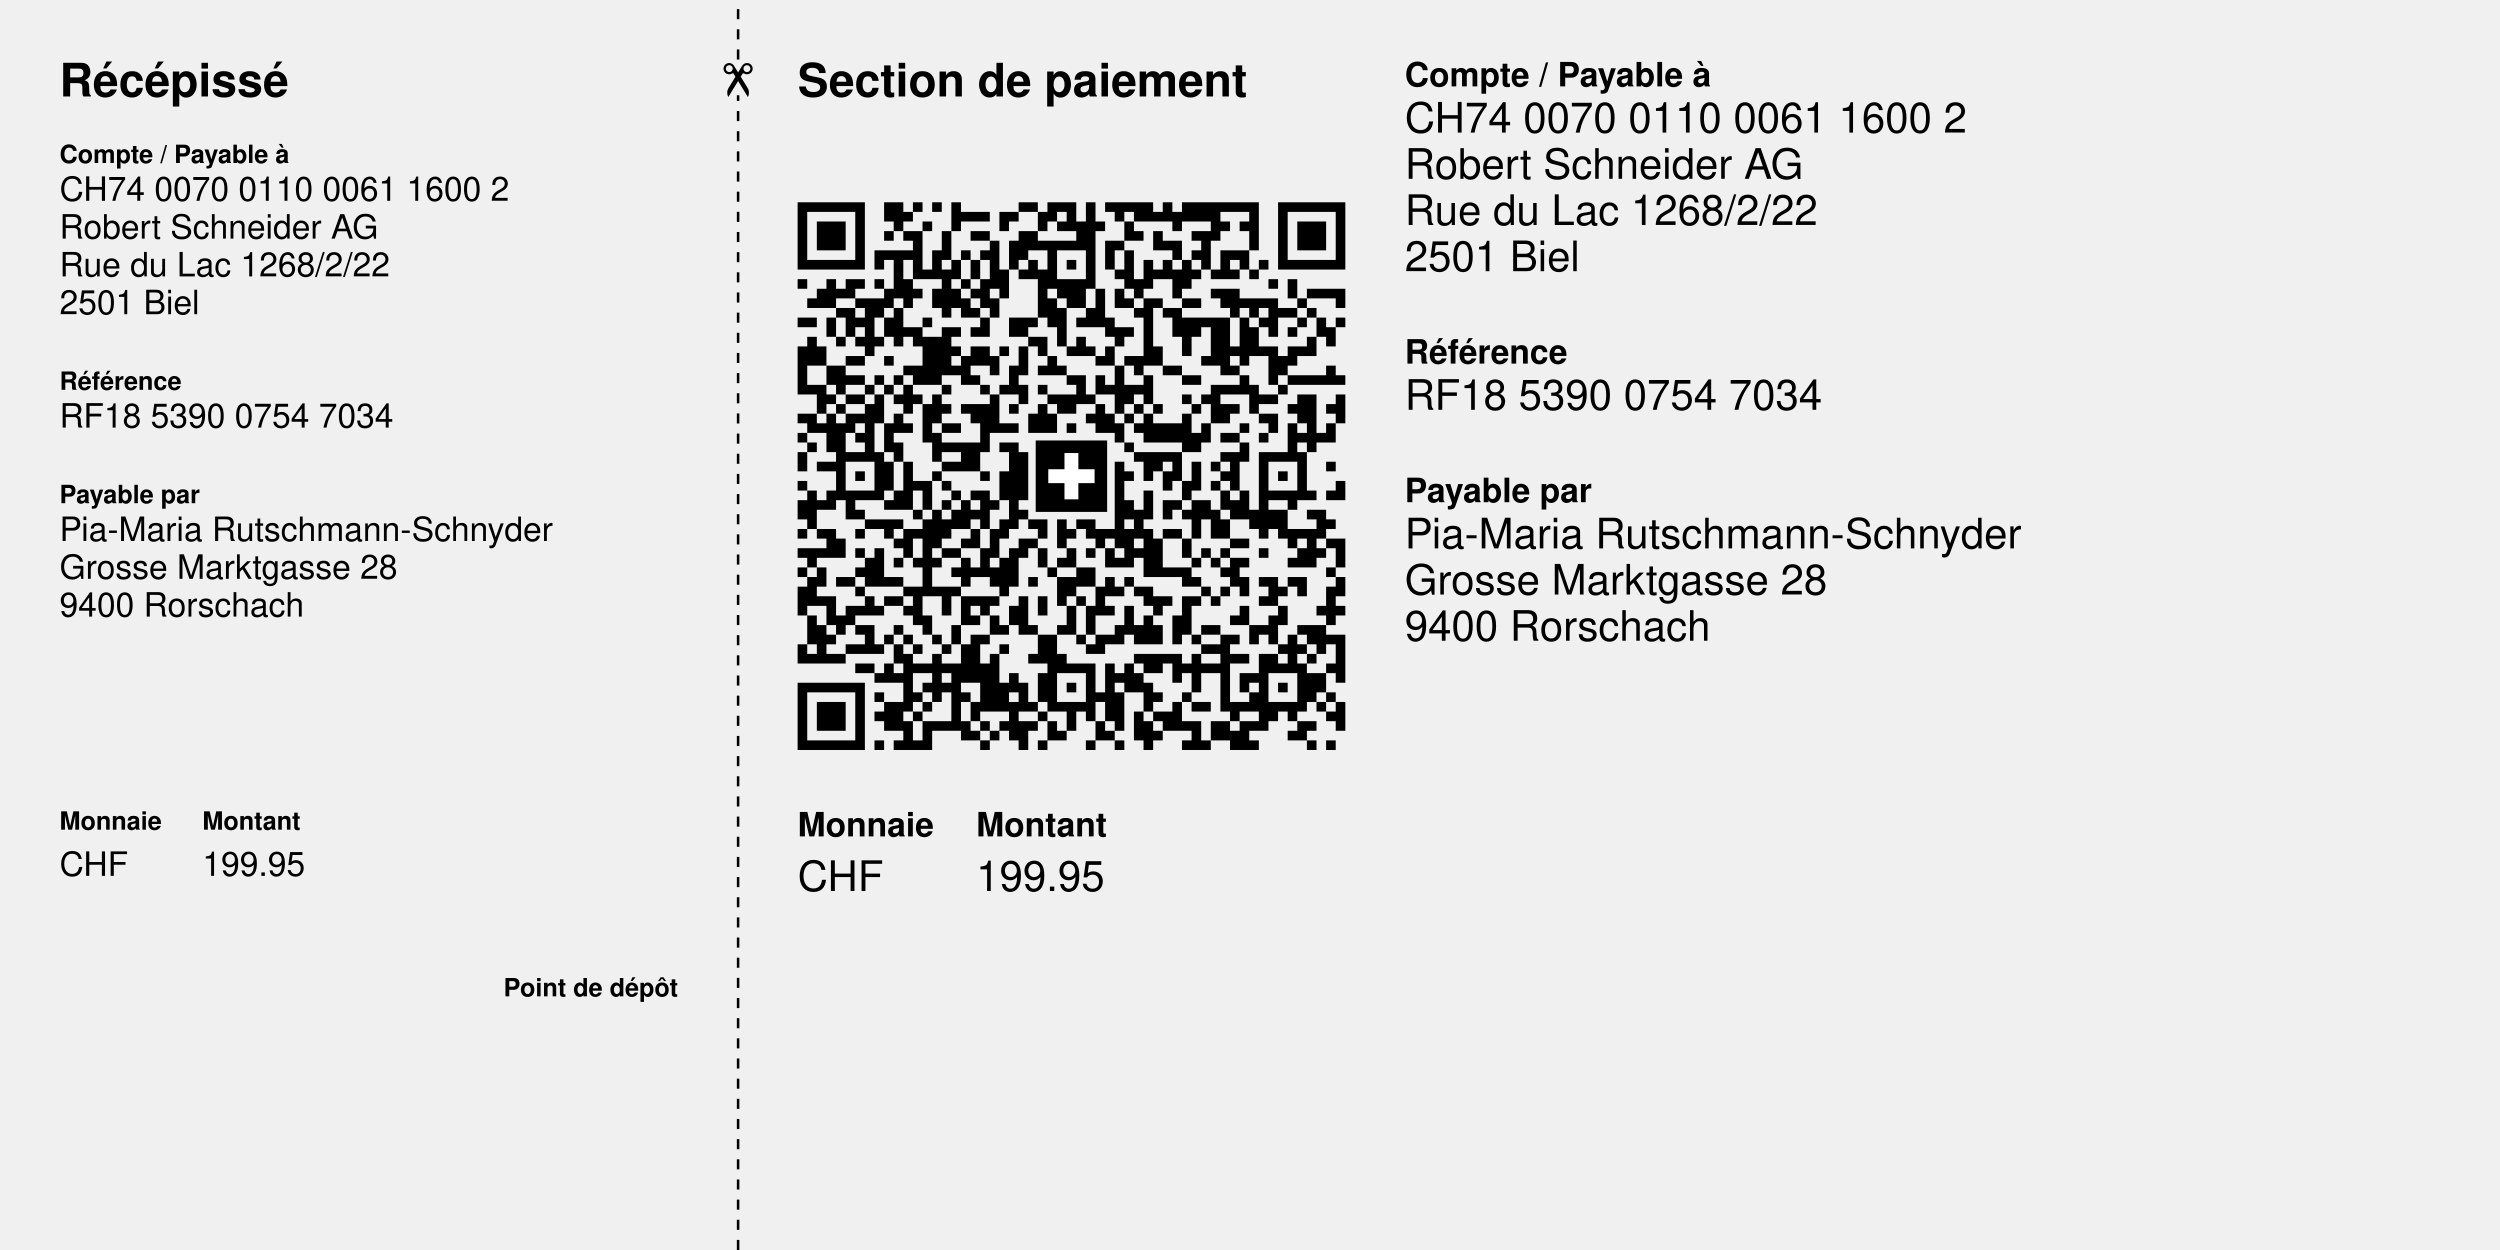
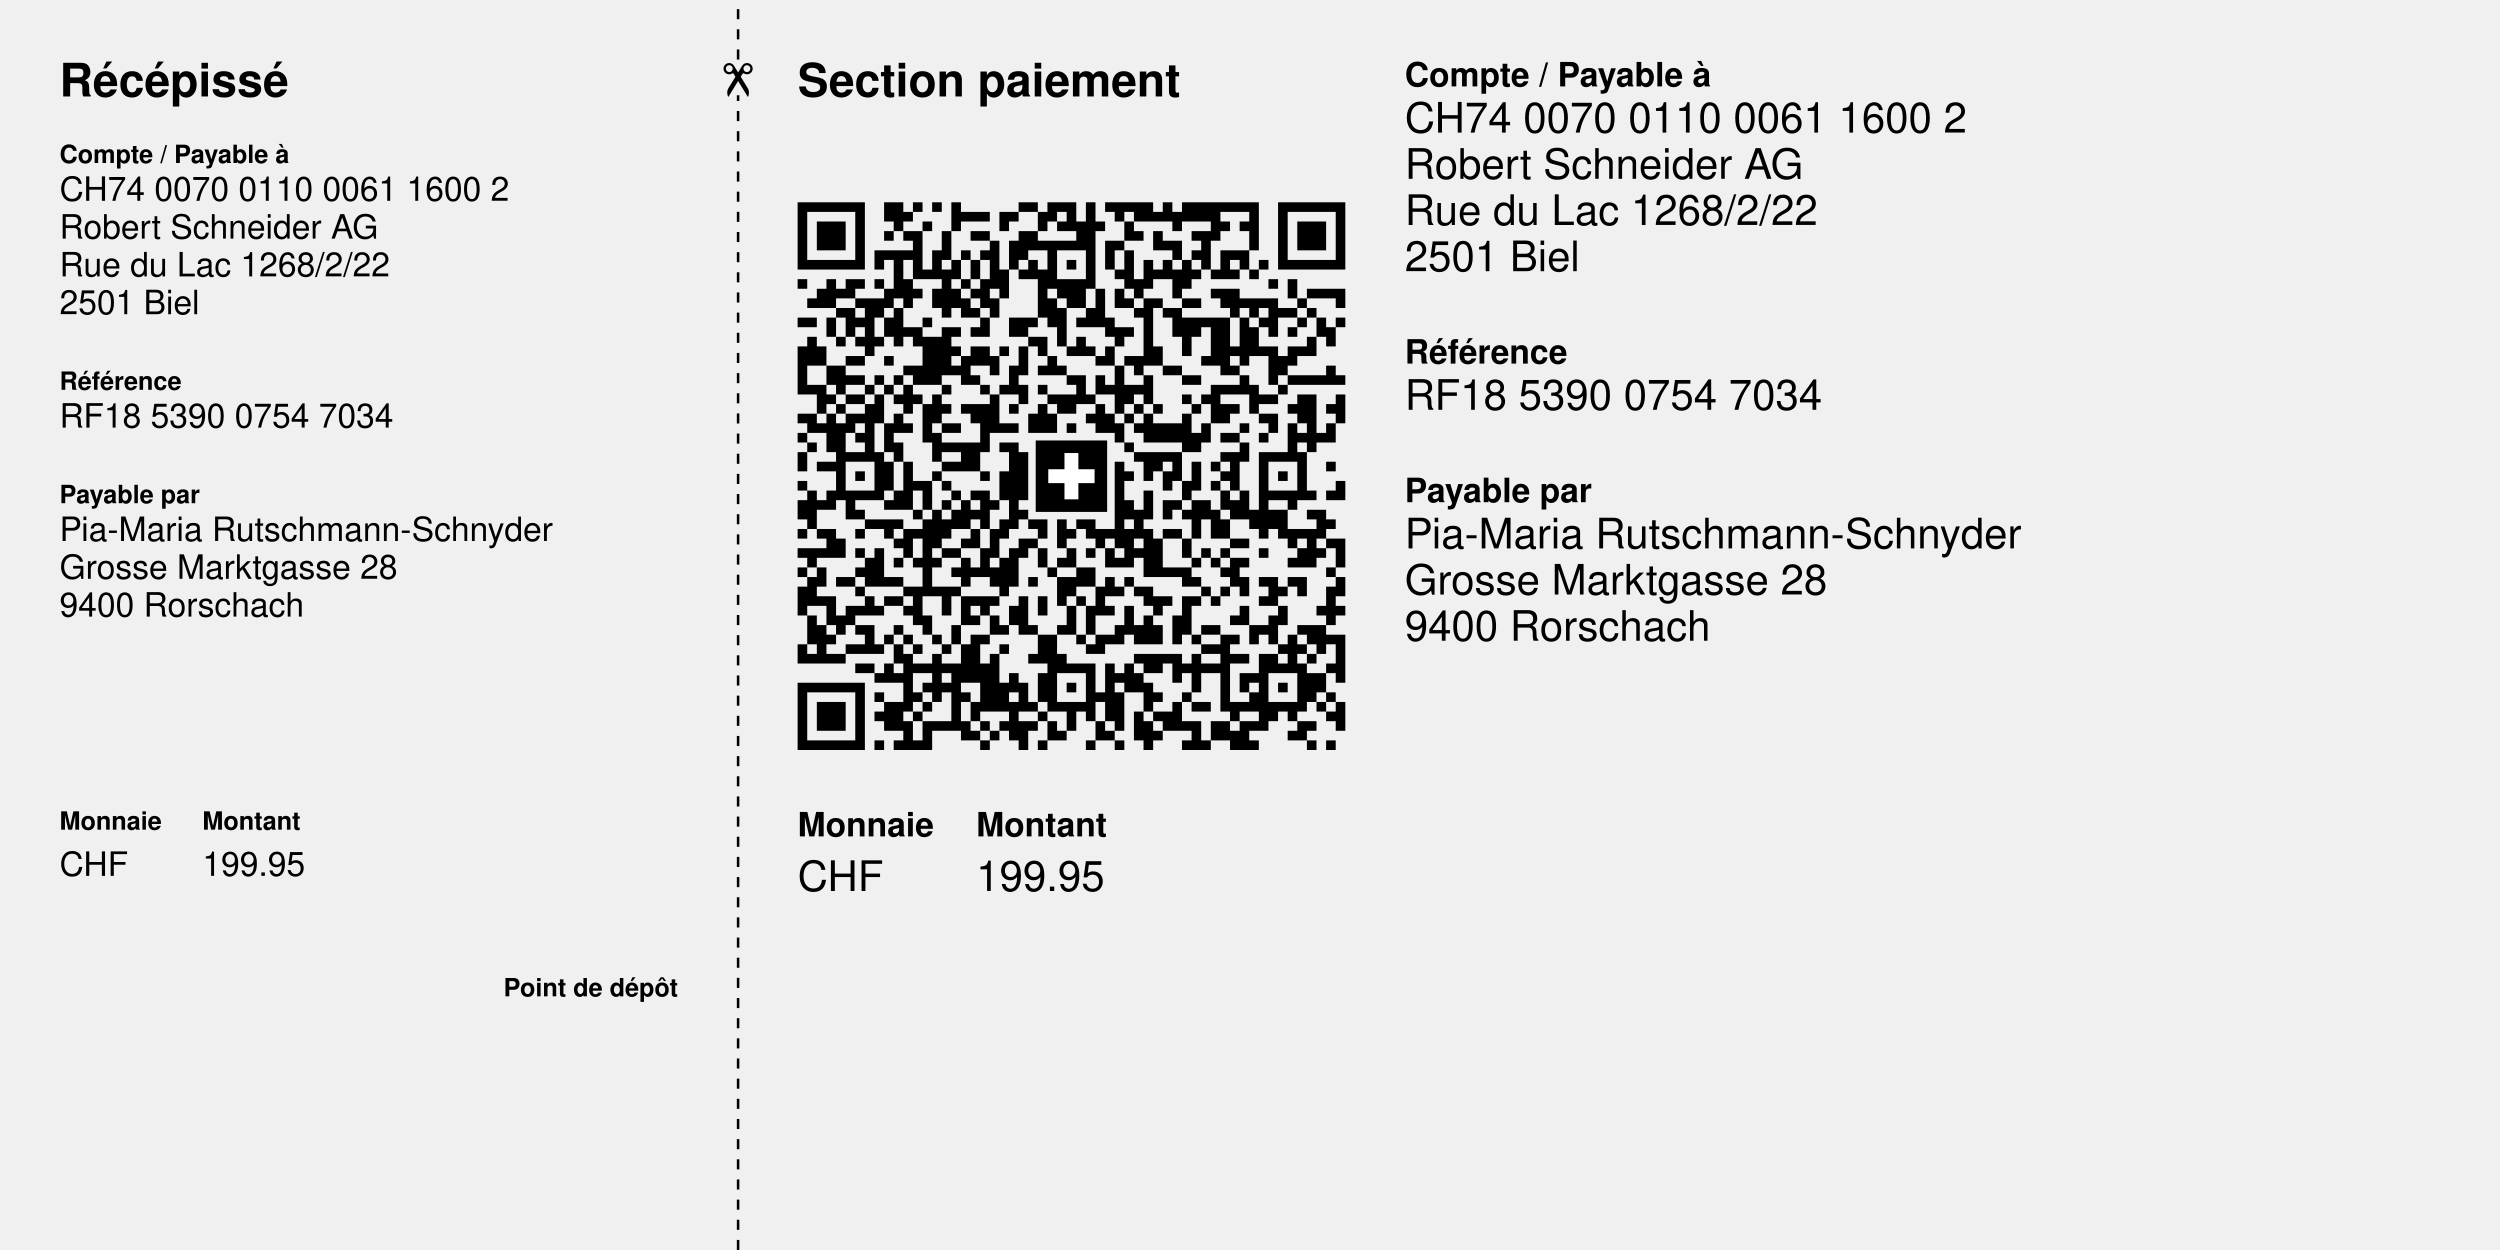
<svg xmlns="http://www.w3.org/2000/svg" width="210mm" height="105mm" version="1.1" viewBox="0 0 595.276 297.638">
  <g font-family="Helvetica,Arial,&quot;Liberation Sans&quot;" transform="translate(0 297.638)">
    <g transform="translate(189.921 -0)">
-       <text x="0" y="-274.665" font-size="11" font-weight="bold">Section de paiement</text>
+       <text x="0" y="-274.665" font-size="11" font-weight="bold">Section paiement</text>
    </g>
    <g transform="translate(189.921 -119.055) scale(2.288)">
      <path d="M0,-57h7v1h-7zm9,0h2v2h-2zm3,0h1v1h-1zm2,0h1v1h-1zm2,0h1v3h-1zm7,0h2v1h-2z m3,0h3v1h-3zm4,0h1v9h-1zm2,0h5v1h-5zm6,0h1v2h-1zm2,0h8v1h-8zm10,0h7v1h-7z m-50,1h1v6h-1zm6,0h1v6h-1zm5,0h1v1h-1zm6,0h3v1h-3zm4,0h2v1h-2zm4,0h2v1h-2z m3,0h1v2h-1zm5,0h1v1h-1zm2,0h3v1h-3zm4,0h5v1h-5zm8,0h1v4h-1zm3,0h1v6h-1z m6,0h1v6h-1zm-54,1h3v3h-3zm8,0h1v1h-1zm3,0h1v1h-1zm8,0h1v1h-1zm4,0h1v1h-1z m2,0h1v1h-1zm2,0h1v3h-1zm2,0h1v1h-1zm3,0h1v2h-1zm5,0h1v1h-1zm4,0h2v1h-2z m3,0h1v1h-1zm6,0h3v3h-3zm-43,1h1v1h-1zm2,0h2v1h-2zm4,0h1v3h-1zm3,0h2v1h-2z m5,0h2v2h-2zm12,0h1v1h-1zm2,0h1v2h-1zm4,0h3v1h-3zm-29,1h1v4h-1zm8,0h1v5h-1z m2,0h1v3h-1zm3,0h4v1h-4zm7,0h1v3h-1zm1,0h1v1h-1zm5,0h2v1h-2zm4,0h1v3h-1z m-34,1h4v1h-4zm6,0h1v3h-1zm3,0h1v1h-1zm2,0h1v1h-1zm4,0h1v1h-1zm3,0h1v4h-1z m8,0h1v4h-1zm5,0h1v1h-1zm2,0h1v1h-1zm3,0h3v1h-3zm-43,1h5v1h-5zm7,0h1v1h-1z m2,-0h1v4h-1zm6,0h1v2h-1zm2,0h1v2h-1zm6,0h1v2h-1zm4,0h1v1h-1zm8,0h1v3h-1z m2,0h1v2h-1zm2,0h1v3h-1zm4,0h1v2h-1zm2,0h1v1h-1zm2,0h1v1h-1zm3,0h5v1h-5z m-38,1h1v1h-1zm2,0h1v5h-1zm6,-0h1v3h-1zm2,0h1v1h-1zm2,0h1v5h-1zm8,0h1v1h-1z m4,0h1v1h-1zm2,-0h1v3h-1zm2,0h1v1h-1zm2,0h1v1h-1zm2,0h1v1h-1zm2,0h1v1h-1z m-47,1h1v1h-1zm3,-0h1v3h-1zm2,0h2v1h-2zm3,0h1v1h-1zm3,-0h1v3h-1zm6,0h1v1h-1z m2,-0h1v3h-1zm8,0h3v2h-3zm8,0h1v2h-1zm14,0h1v1h-1zm2,-0h1v2h-1zm-49,1h1v2h-1z m2,0h2v1h-2zm5,0h1v2h-1zm3,0h1v1h-1zm2,0h1v2h-1zm2,0h1v2h-1zm2,0h1v1h-1z m13,0h1v4h-1zm2,-0h1v2h-1zm10,0h3v1h-3zm10,0h4v1h-4zm-52,1h1v1h-1zm5,0h3v1h-3z m11,0h1v2h-1zm3,0h1v2h-1zm6,0h1v3h-1zm2,-0h2v1h-2zm6,0h1v1h-1zm2,0h1v7h-1z m1,0h1v1h-1zm3,0h2v1h-2zm4,0h6v1h-6zm8,0h1v1h-1zm4,0h1v1h-1zm-52,1h2v1h-2z m3,0h1v5h-1zm1,0h1v1h-1zm2,0h1v4h-1zm8,0h1v1h-1zm9,0h1v4h-1zm3,0h1v2h-1z m5,0h1v1h-1zm3,0h2v1h-2zm7,0h1v1h-1zm2,0h1v1h-1zm2,0h3v1h-3zm4,0h1v1h-1z m-53,1h2v1h-2zm3,0h1v2h-1zm2,0h2v1h-2zm4,0h1v2h-1zm4,0h1v1h-1zm6,0h1v2h-1z m3,0h2v2h-2zm2,0h1v1h-1zm5,0h1v1h-1zm3,0h1v2h-1zm7,0h6v1h-6zm7,-0h1v5h-1z m2,0h2v1h-2zm4,0h1v1h-1zm2,0h1v2h-1zm2,0h1v1h-1zm-51,1h1v1h-1zm6,0h2v1h-2z m4,-0h1v5h-1zm1,0h1v1h-1zm2,0h1v1h-1zm15,0h2v1h-2zm6,0h3v1h-3zm4,-0h2v4h-2z m4,0h1v3h-1zm2,0h1v1h-1zm2,0h1v1h-1zm4,0h1v2h-1zm-54,1h1v3h-1zm3,0h1v1h-1z m2,0h1v1h-1zm2,0h1v1h-1zm4,0h3v1h-3zm12,0h2v1h-2zm5,0h1v2h-1zm4,0h1v1h-1z m7,0h1v2h-1zm13,0h1v2h-1zm-53,1h1v5h-1zm2,0h1v2h-1zm11,0h2v4h-2zm3,0h1v1h-1z m2,-0h2v2h-2zm3,0h1v1h-1zm2,-0h1v3h-1zm2,0h1v1h-1zm3,0h1v1h-1zm2,0h1v1h-1z m2,-0h1v2h-1zm5,0h1v2h-1zm8,0h1v1h-1zm3,0h2v1h-2zm3,0h2v1h-2zm-46,1h2v1h-2z m4,0h1v1h-1zm8,0h1v3h-1zm3,0h1v2h-1zm6,0h1v2h-1zm5,0h1v1h-1zm3,0h2v1h-2z m8,0h1v1h-1zm7,0h2v2h-2zm2,0h1v1h-1zm-48,1h2v2h-2zm8,0h2v1h-2zm5,0h1v1h-1z m6,0h1v3h-1zm3,0h1v1h-1zm2,0h1v1h-1zm6,0h1v5h-1zm2,0h1v1h-1zm3,0h2v1h-2z m6,0h2v1h-2zm11,0h1v2h-1zm-50,1h2v1h-2zm3,0h1v1h-1zm2,0h1v1h-1zm2,0h1v1h-1z m6,0h1v1h-1zm10,0h2v1h-2zm3,0h1v2h-1zm5,0h1v3h-1zm4,0h2v1h-2zm6,0h1v2h-1z m3,0h1v1h-1zm2,0h4v1h-4zm5,0h1v1h-1zm-55,1h2v1h-2zm3,0h1v1h-1zm3,0h1v1h-1z m2,0h1v1h-1zm2,0h1v3h-1zm4,0h1v1h-1zm4,0h1v1h-1zm2,0h1v1h-1zm2,0h1v2h-1z m2,0h1v1h-1zm4,0h1v2h-1zm3,0h1v1h-1zm2,0h2v1h-2zm9,0h1v4h-1zm1,0h2v1h-2z m3,0h1v3h-1zm3,0h1v1h-1zm-48,1h2v1h-2zm3,0h2v1h-2zm3,0h1v3h-1zm2,0h1v1h-1z m2,0h1v1h-1zm2,0h1v3h-1zm6,0h1v4h-1zm6,0h3v1h-3zm4,0h1v1h-1zm4,0h1v1h-1z m6,0h1v1h-1zm2,0h1v1h-1zm6,0h2v1h-2zm4,0h2v3h-2zm4,0h1v3h-1zm-54,1h1v1h-1z m2,0h1v1h-1zm3,0h1v6h-1zm6,0h1v4h-1zm2,0h1v1h-1zm2,0h3v1h-3zm5,0h1v1h-1z m3,0h1v3h-1zm2,0h2v1h-2zm4,0h1v3h-1zm4,0h1v1h-1zm2,0h1v1h-1zm4,0h1v1h-1z m3,0h2v1h-2zm7,0h1v1h-1zm4,0h1v1h-1zm-55,1h2v1h-2zm3,0h1v4h-1zm2,0h2v1h-2z m5,0h1v2h-1zm8,0h2v1h-2zm6,0h1v2h-1zm2,0h1v2h-1zm4,0h1v1h-1zm2,0h1v2h-1z m2,0h1v1h-1zm2,0h1v3h-1zm4,0h1v4h-1zm4,0h1v1h-1zm4,0h2v1h-2zm-47,1h2v1h-2z m3,0h1v8h-1zm1,0h1v1h-1zm4,0h1v3h-1zm2,0h1v1h-1zm4,0h2v1h-2zm4,0h1v3h-1z m2,0h2v1h-2zm7,0h1v1h-1zm5,0h1v2h-1zm2,0h1v1h-1zm2,0h3v2h-3zm5,0h1v2h-1z m4,0h1v1h-1zm3,0h1v1h-1zm2,0h1v4h-1zm2,0h1v3h-1zm2,0h1v2h-1zm-55,1h1v1h-1z m6,0h1v1h-1zm8,0h1v3h-1zm27,0h1v2h-1zm3,0h2v1h-2zm4,0h1v1h-1zm4,0h1v1h-1z m2,0h1v1h-1zm-53,1h1v1h-1zm9,0h1v2h-1zm5,0h4v1h-4zm6,0h2v1h-2zm13,0h1v1h-1z m12,0h1v2h-1zm-46,1h1v2h-1zm5,0h2v1h-2zm3,0h1v5h-1zm9,0h2v2h-2zm5,0h2v5h-2z m13,0h5v1h-5zm9,0h2v1h-2zm4,0h1v9h-1zm1,0h2v1h-2zm3,0h1v5h-1zm-50,1h2v1h-2z m7,0h1v3h-1zm2,0h1v5h-1zm4,0h2v1h-2zm18,0h1v9h-1zm3,0h2v1h-2zm3,0h1v2h-1z m2,0h1v3h-1zm2,0h1v1h-1zm2,0h1v3h-1zm10,0h1v1h-1zm-49,1h1v1h-1zm8,0h1v1h-1z m5,0h1v1h-1zm2,0h1v3h-1zm13,0h1v1h-1zm2,0h1v1h-1zm2,0h1v2h-1zm6,0h1v1h-1z m6,0h1v1h-1zm-50,1h1v1h-1zm12,0h2v1h-2zm3,0h1v1h-1zm25,0h1v2h-1zm3,0h1v1h-1z m13,0h1v2h-1zm-55,1h1v4h-1zm2,0h1v2h-1zm2,0h3v1h-3zm5,0h1v2h-1zm3,0h1v2h-1z m3,0h1v1h-1zm2,0h2v1h-2zm18,0h1v3h-1zm8,0h1v2h-1zm2,0h1v3h-1zm3,0h3v1h-3z m4,0h1v1h-1zm2,0h1v1h-1zm-55,1h1v2h-1zm2,0h1v1h-1zm3,0h1v2h-1zm4,0h1v1h-1z m6,0h1v1h-1zm2,-0h1v3h-1zm2,0h1v3h-1zm1,0h1v1h-1zm2,-0h1v3h-1zm12,0h1v2h-1z m4,0h2v1h-2zm3,0h2v2h-2zm4,0h1v2h-1zm6,0h1v1h-1zm-45,1h1v1h-1zm6,0h1v1h-1z m2,0h1v4h-1zm2,-0h1v2h-1zm2,0h1v1h-1zm5,0h1v1h-1zm12,0h1v3h-1zm3,0h1v1h-1z m2,0h1v1h-1zm3,0h1v3h-1zm4,-0h1v2h-1zm2,0h2v2h-2zm4,0h2v1h-2zm-46,1h4v1h-4z m6,0h1v8h-1zm2,0h1v2h-1zm6,0h1v2h-1zm3,-0h2v1h-2zm3,0h1v3h-1zm2,-0h2v1h-2z m12,0h1v2h-1zm3,0h1v2h-1zm10,-0h2v1h-2zm-54,1h1v1h-1zm2,0h2v1h-2zm4,0h1v1h-1z m3,0h1v1h-1zm2,-0h1v3h-1zm1,0h1v1h-1zm6,0h1v2h-1zm2,-0h1v3h-1zm5,0h1v1h-1z m3,0h1v1h-1zm2,0h3v1h-3zm4,-0h1v4h-1zm2,0h1v5h-1zm2,0h2v1h-2zm12,0h5v1h-5z m-47,1h2v2h-2zm7,0h1v1h-1zm7,0h1v1h-1zm6,0h2v1h-2zm8,0h1v1h-1zm6,-0h1v4h-1z m3,0h1v2h-1zm5,0h2v1h-2zm6,0h1v1h-1zm2,-0h1v3h-1zm2,0h2v1h-2zm-55,1h3v1h-3z m6,0h1v1h-1zm2,0h1v4h-1zm7,0h2v1h-2zm4,0h1v3h-1zm3,0h1v4h-1zm1,0h1v1h-1z m2,0h1v2h-1zm3,0h1v2h-1zm2,0h1v1h-1zm2,0h1v2h-1zm3,0h1v1h-1zm7,0h1v1h-1z m2,0h1v1h-1zm4,0h1v1h-1zm4,0h1v2h-1zm2,0h1v1h-1zm2,0h1v2h-1zm-55,1h1v1h-1z m6,0h1v3h-1zm3,0h1v1h-1zm2,0h1v1h-1zm2,0h1v1h-1zm3,0h1v3h-1zm4,0h1v4h-1z m6,0h1v1h-1zm6,0h1v1h-1zm8,0h1v1h-1zm2,0h1v1h-1zm2,0h1v3h-1zm1,0h1v1h-1z m5,0h1v1h-1zm-51,1h1v1h-1zm2,0h1v2h-1zm4,0h1v1h-1zm10,0h1v1h-1zm2,0h1v1h-1z m2,0h1v2h-1zm6,0h1v1h-1zm3,0h2v2h-2zm9,0h3v1h-3zm6,0h1v1h-1zm11,0h1v1h-1z m-54,1h1v3h-1zm3,0h2v1h-2zm5,0h2v1h-2zm15,0h1v1h-1zm3,0h2v2h-2zm5,0h1v2h-1z m2,0h1v1h-1zm6,0h2v1h-2zm6,0h1v2h-1zm2,0h2v1h-2zm3,0h2v1h-2zm5,0h1v2h-1z m-56,1h1v3h-1zm6,0h1v1h-1zm5,0h2v1h-2zm3,0h3v1h-3zm17,0h1v3h-1zm2,0h1v1h-1z m2,0h2v1h-2zm7,0h1v1h-1zm2,0h1v1h-1zm5,0h2v1h-2zm3,0h1v1h-1zm3,0h1v4h-1z m-53,1h2v1h-2zm5,0h1v2h-1zm2,0h2v1h-2zm3,0h1v3h-1zm3,0h1v2h-1zm2,0h4v1h-4z m6,0h1v4h-1zm2,0h1v2h-1zm2,0h1v1h-1zm2,0h1v1h-1zm7,0h3v1h-3zm4,0h1v4h-1z m1,0h1v1h-1zm2,0h1v1h-1zm5,0h2v1h-2zm-45,1h1v2h-1zm2,0h2v1h-2zm3,0h1v1h-1z m3,0h1v1h-1zm6,0h1v2h-1zm2,0h1v1h-1zm3,0h1v2h-1zm6,0h1v3h-1zm2,0h1v3h-1z m2,0h1v1h-1zm2,0h1v3h-1zm3,0h1v1h-1zm9,0h1v2h-1zm4,0h1v2h-1zm4,0h1v1h-1z m2,0h1v1h-1zm-55,1h1v3h-1zm3,0h2v1h-2zm9,0h1v2h-1zm5,0h1v1h-1zm2,0h1v2h-1z m16,0h1v3h-1zm3,0h1v3h-1zm6,0h1v1h-1zm4,0h1v3h-1zm-47,1h1v4h-1zm2,0h1v1h-1z m2,0h2v1h-2zm4,0h1v1h-1zm6,0h1v2h-1zm5,0h1v1h-1zm3,0h1v1h-1zm3,0h1v1h-1z m6,0h1v2h-1zm2,0h1v2h-1zm2,0h1v2h-1zm5,0h2v1h-2zm5,0h2v1h-2zm5,0h3v1h-3z m-49,1h1v1h-1zm4,-0h1v2h-1zm2,0h1v1h-1zm2,0h1v1h-1zm3,0h1v1h-1zm4,0h1v5h-1z m1,0h1v1h-1zm6,0h2v3h-2zm4,0h1v1h-1zm2,0h2v1h-2zm10,0h1v1h-1zm3,0h1v8h-1z m1,0h1v1h-1zm2,0h1v1h-1zm4,0h1v4h-1zm2,0h4v1h-4zm-53,1h1v2h-1zm5,0h2v1h-2z m3,0h1v1h-1zm2,0h1v2h-1zm2,0h1v1h-1zm3,0h1v1h-1zm2,0h1v4h-1zm4,-0h1v1h-1z m9,0h2v1h-2zm12,0h2v1h-2zm8,0h1v1h-1zm2,0h1v1h-1zm2,0h1v1h-1zm2,0h1v4h-1z m-55,1h1v1h-1zm2,0h2v1h-2zm8,0h1v6h-1zm3,-0h1v5h-1zm6,0h1v6h-1zm4,-0h1v1h-1z m3,0h1v2h-1zm8,0h5v1h-5zm6,0h1v4h-1zm4,-0h2v1h-2zm3,0h1v8h-1zm1,0h1v2h-1z m4,0h1v1h-1zm-47,1h2v1h-2zm3,0h1v2h-1zm3,0h2v1h-2zm3,0h2v1h-2zm4,0h1v5h-1z m7,0h1v5h-1zm2,0h3v1h-3zm4,0h1v6h-1zm2,0h1v3h-1zm2,-0h2v1h-2zm3,0h2v1h-2z m3,0h2v1h-2zm8,0h1v1h-1zm2,0h1v5h-1zm3,0h1v1h-1zm-47,1h1v1h-1zm2,0h1v1h-1z m6,0h1v6h-1zm6,0h1v2h-1zm3,0h1v3h-1zm5,0h1v5h-1zm3,0h1v1h-1zm2,0h1v2h-1z m4,0h1v1h-1zm7,0h2v1h-2zm7,0h2v2h-2zm-53,1h7v1h-7zm13,0h1v1h-1zm2,0h1v1h-1z m6,0h1v3h-1zm2,0h1v3h-1zm5,0h1v1h-1zm8,0h1v3h-1zm10,0h1v1h-1zm4,0h1v1h-1z m-50,1h1v6h-1zm6,0h1v6h-1zm2,-0h1v1h-1zm4,0h1v1h-1zm5,0h1v1h-1zm14,0h1v1h-1z m2,0h1v4h-1zm4,-0h1v1h-1zm3,0h1v1h-1zm7,0h1v2h-1zm6,-0h1v1h-1zm2,0h1v1h-1z m-53,1h3v3h-3zm7,0h2v3h-2zm4,-0h1v1h-1zm5,0h1v2h-1zm4,-0h1v4h-1zm2,0h1v1h-1z m3,0h3v1h-3zm12,0h1v3h-1zm2,-0h2v1h-2zm4,0h2v1h-2zm4,0h3v1h-3zm5,0h1v1h-1z m2,0h1v3h-1zm-48,1h1v1h-1zm4,0h1v1h-1zm13,0h1v1h-1zm3,0h1v2h-1zm7,0h1v3h-1z m2,0h2v1h-2zm8,0h1v1h-1zm4,0h1v1h-1zm2,0h1v1h-1zm4,0h1v1h-1zm-44,1h1v3h-1z m2,0h3v1h-3zm4,0h1v2h-1zm2,0h1v1h-1zm2,0h1v1h-1zm2,0h1v3h-1zm1,0h1v1h-1z m2,0h1v2h-1zm5,0h1v2h-1zm5,0h1v3h-1zm2,0h1v1h-1zm2,0h2v1h-2zm3,0h2v2h-2z m3,0h1v3h-1zm1,0h1v1h-1zm5,0h2v1h-2zm-39,1h1v2h-1zm5,0h1v1h-1zm2,0h1v1h-1z m7,0h1v1h-1zm5,0h1v1h-1zm5,0h1v1h-1zm4,0h1v2h-1zm4,0h1v2h-1zm6,0h2v1h-2z m-50,1h5v1h-5zm7,0h1v1h-1zm2,0h1v1h-1zm2,0h1v1h-1zm7,0h1v1h-1zm6,0h1v1h-1z m5,0h1v1h-1zm3,0h1v1h-1zm7,0h1v1h-1zm2,0h1v1h-1zm5,0h1v1h-1zm6,0h1v1h-1z m2,0h1v1h-1z" fill="#000000" />
    </g>
    <g transform="translate(189.921 -119.055)">
      <path d="M56.693,-73.701h17.008v17.008h-17.008z" fill="#000000" />
      <path d="M63.543,-70.709h3.307v11.024h-3.307zm-3.858,3.858h11.024v3.307h-11.024z" fill="#ffffff" />
    </g>
    <g transform="translate(189.921 -0)">
      <text x="0" y="-98.482" font-size="8" font-weight="bold">Monnaie</text>
      <text x="0" y="-85.482" font-size="10">CHF</text>
      <text x="42.52" y="-98.482" font-size="8" font-weight="bold">Montant</text>
      <text x="42.52" y="-85.482" font-size="10">199.95</text>
    </g>
    <g transform="translate(334.488 -0)">
      <text x="0" y="-277.065" font-size="8" font-weight="bold">Compte / Payable à</text>
      <text x="0" y="-266.065" font-size="10">CH74 0070 0110 0061 1600 2</text>
      <text x="0" y="-255.065" font-size="10">Robert Schneider AG</text>
      <text x="0" y="-244.065" font-size="10">Rue du Lac 1268/2/22</text>
      <text x="0" y="-233.065" font-size="10">2501 Biel</text>
      <text x="0" y="-211.065" font-size="8" font-weight="bold">Référence</text>
      <text x="0" y="-200.065" font-size="10">RF18 5390 0754 7034</text>
      <text x="0" y="-178.065" font-size="8" font-weight="bold">Payable par</text>
      <text x="0" y="-167.065" font-size="10">Pia-Maria Rutschmann-Schnyder</text>
      <text x="0" y="-156.065" font-size="10">Grosse Marktgasse 28</text>
      <text x="0" y="-145.065" font-size="10">9400 Rorschach</text>
    </g>
    <g transform="translate(14.173 -0)">
      <text x="0" y="-274.665" font-size="11" font-weight="bold">Récépissé</text>
      <text x="0" y="-258.822" font-size="6" font-weight="bold">Compte / Payable à</text>
      <text x="0" y="-249.822" font-size="8">CH74 0070 0110 0061 1600 2</text>
      <text x="0" y="-240.822" font-size="8">Robert Schneider AG</text>
      <text x="0" y="-231.822" font-size="8">Rue du Lac 1268/2/22</text>
      <text x="0" y="-222.822" font-size="8">2501 Biel</text>
      <text x="0" y="-204.822" font-size="6" font-weight="bold">Référence</text>
      <text x="0" y="-195.822" font-size="8">RF18 5390 0754 7034</text>
      <text x="0" y="-177.822" font-size="6" font-weight="bold">Payable par</text>
      <text x="0" y="-168.822" font-size="8">Pia-Maria Rutschmann-Schnyder</text>
      <text x="0" y="-159.822" font-size="8">Grosse Marktgasse 28</text>
      <text x="0" y="-150.822" font-size="8">9400 Rorschach</text>
      <text x="0" y="-100.082" font-size="6" font-weight="bold">Monnaie</text>
      <text x="0" y="-89.082" font-size="8">CHF</text>
      <text x="34.016" y="-100.082" font-size="6" font-weight="bold">Montant</text>
      <text x="34.016" y="-89.082" font-size="8">199.95</text>
      <text x="105.732" y="-60.397" font-size="6" font-weight="bold">Point de dépôt</text>
    </g>
    <path d="M175.748,-0l0,-274.961m0,-8.504l0,-14.173" stroke="#000000" stroke-width="0.6" stroke-dasharray="2.4" fill="none" />
    <g transform="translate(172.687 -274.535) scale(0.006)">
      <path d="M131.754,-359.388c-33.041,54.539,-52.384,110.154,-52.384,192.144c0,62.702,15.27,120.654,41.122,167.596l567.598,-926.232c10.25,-16.724,34.279,-23.091,63.969,-5.805c33.06,19.242,71.495,30.268,112.507,30.268 c123.676,0,223.937,-100.261,223.937,-223.937c0,-123.676,-100.261,-223.937,-223.937,-223.937c-76.348,0,-143.773,38.208,-184.195,96.548l-548.617,893.353zm728.561,-904.861c75.929,0,137.48,61.551,137.48,137.48 c0,75.929,-61.551,137.48,-137.48,137.48c-75.929,0,-137.48,-61.551,-137.48,-137.48c0,-75.929,61.551,-137.48,137.48,-137.48z" fill="#000000" />
    </g>
    <g transform="translate(178.809 -274.535) scale(-0.006 0.006)">
      <path d="M131.754,-359.388c-33.041,54.539,-52.384,110.154,-52.384,192.144c0,62.702,15.27,120.654,41.122,167.596l567.598,-926.232c10.25,-16.724,34.279,-23.091,63.969,-5.805c33.06,19.242,71.495,30.268,112.507,30.268 c123.676,0,223.937,-100.261,223.937,-223.937c0,-123.676,-100.261,-223.937,-223.937,-223.937c-76.348,0,-143.773,38.208,-184.195,96.548l-548.617,893.353zm728.561,-904.861c75.929,0,137.48,61.551,137.48,137.48 c0,75.929,-61.551,137.48,-137.48,137.48c-75.929,0,-137.48,-61.551,-137.48,-137.48c0,-75.929,61.551,-137.48,137.48,-137.48z" fill="#000000" />
    </g>
  </g>
</svg>
